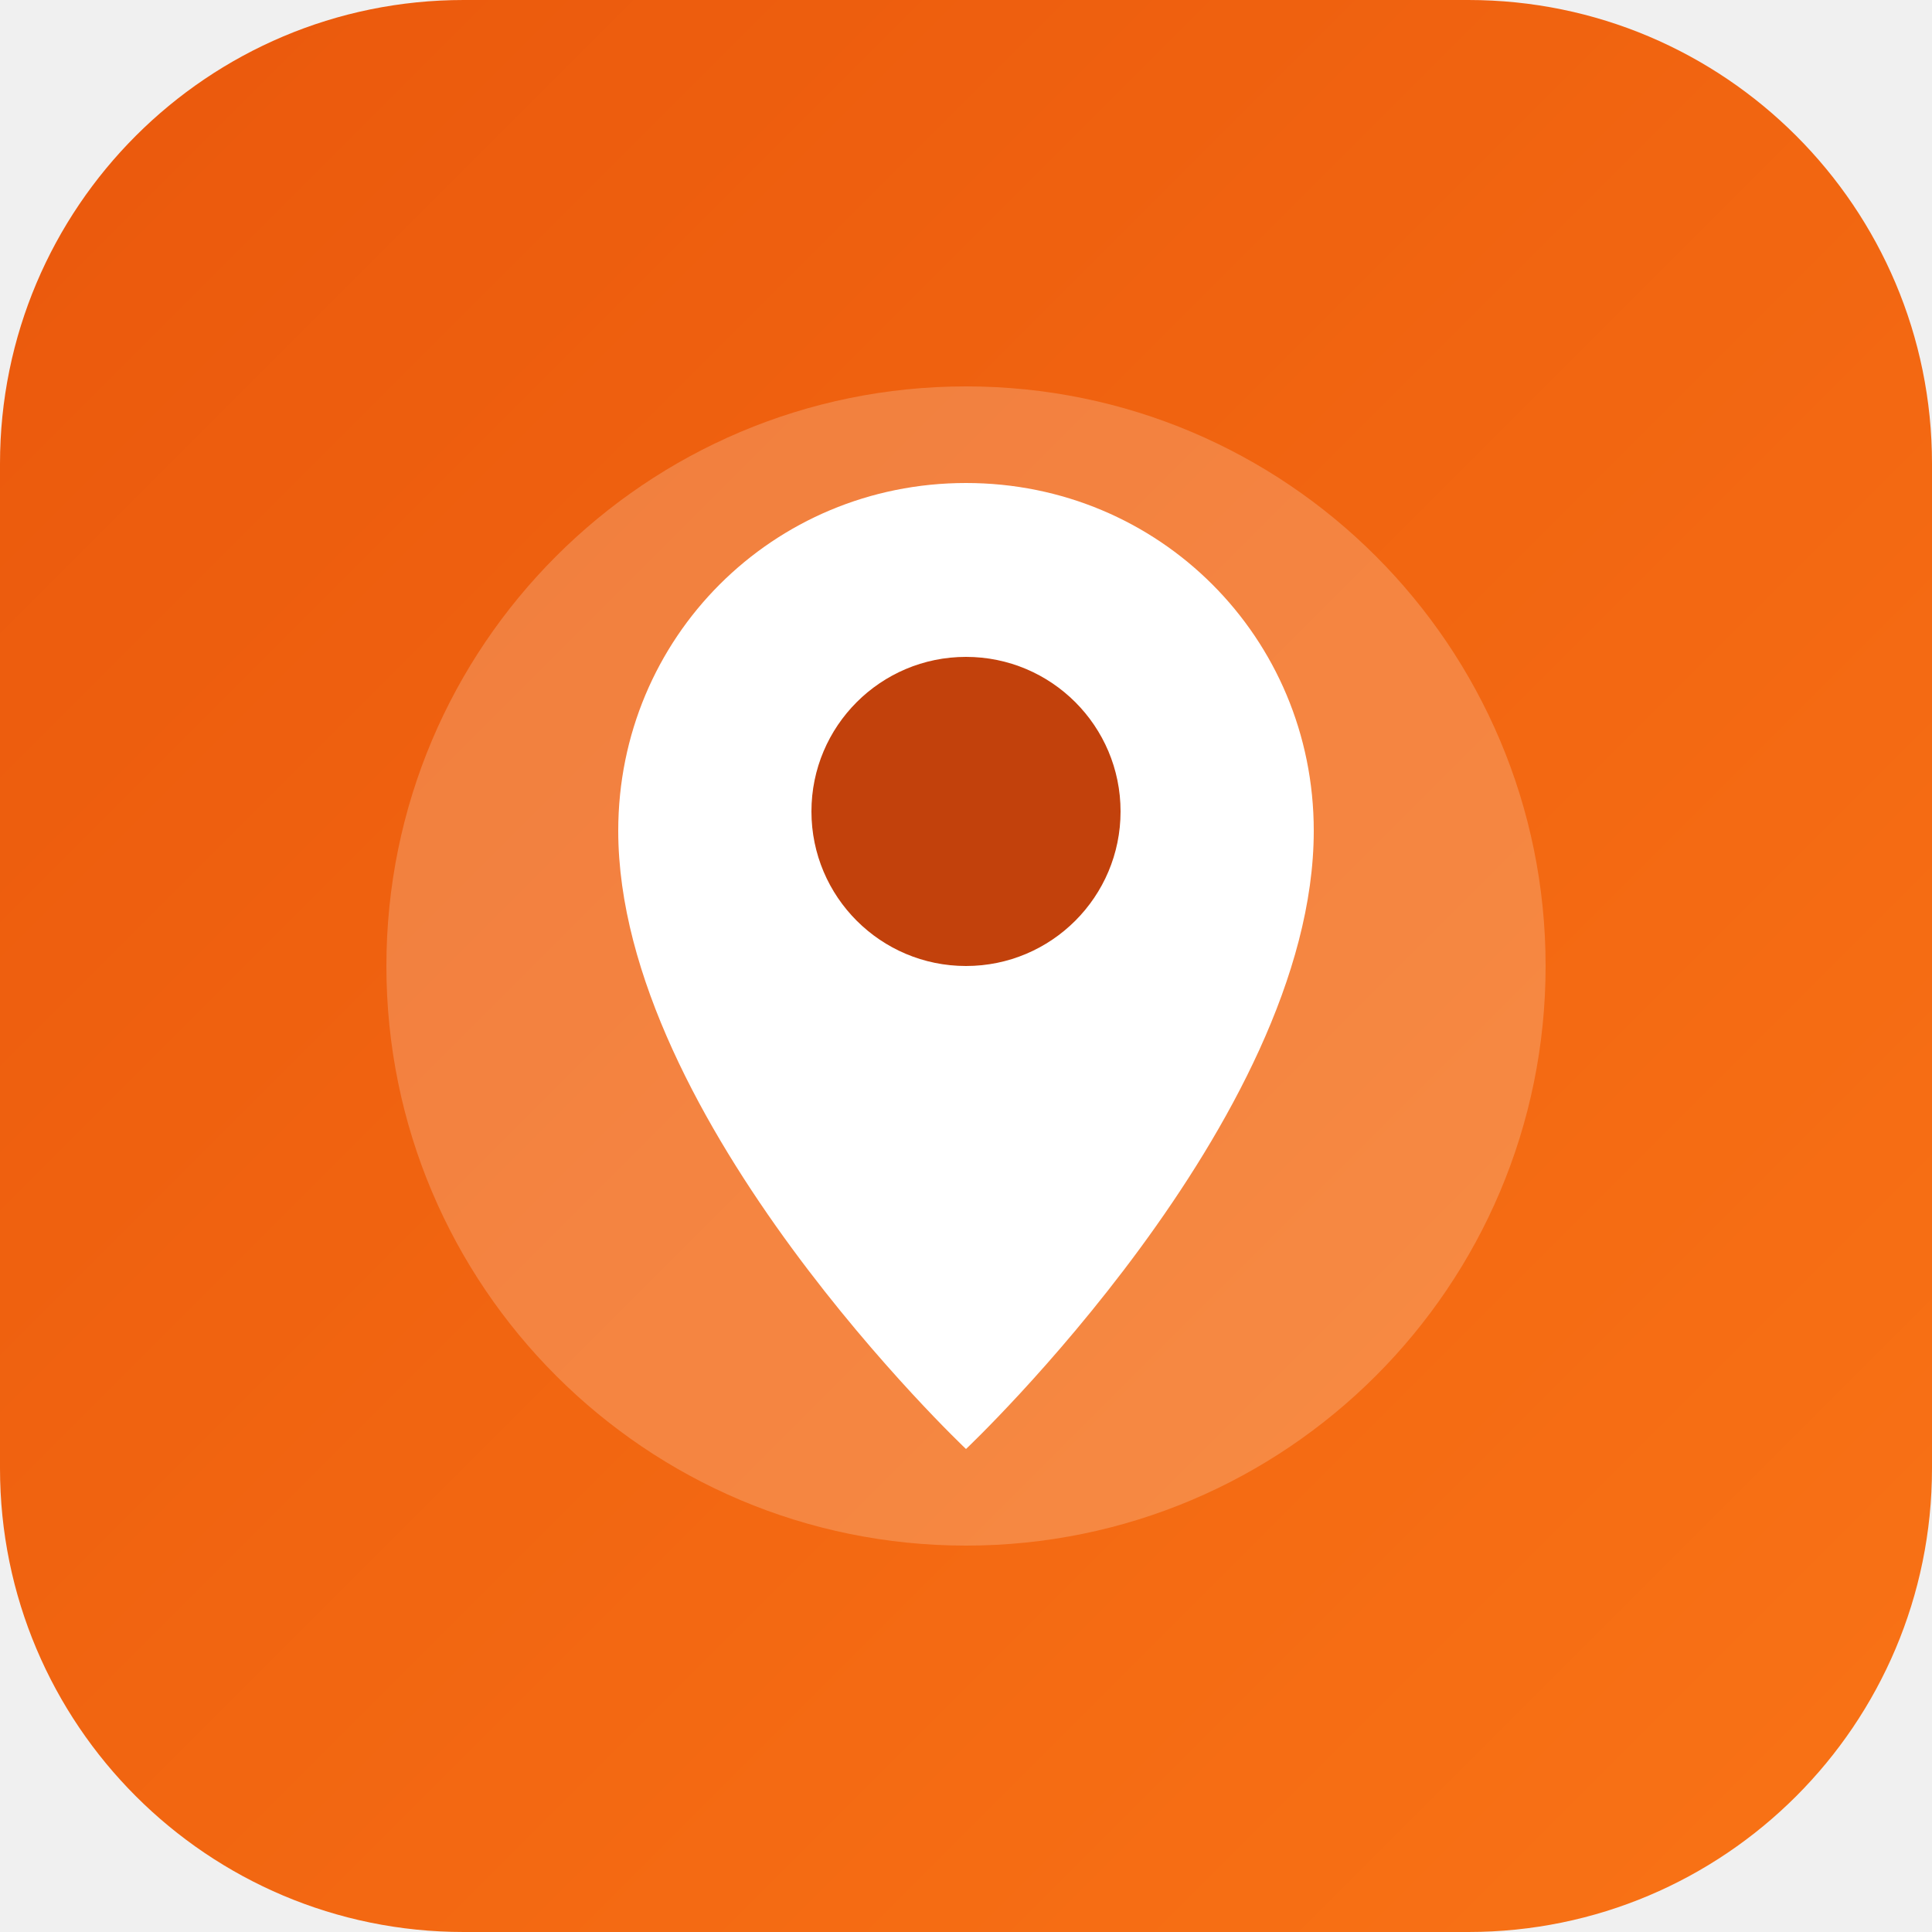
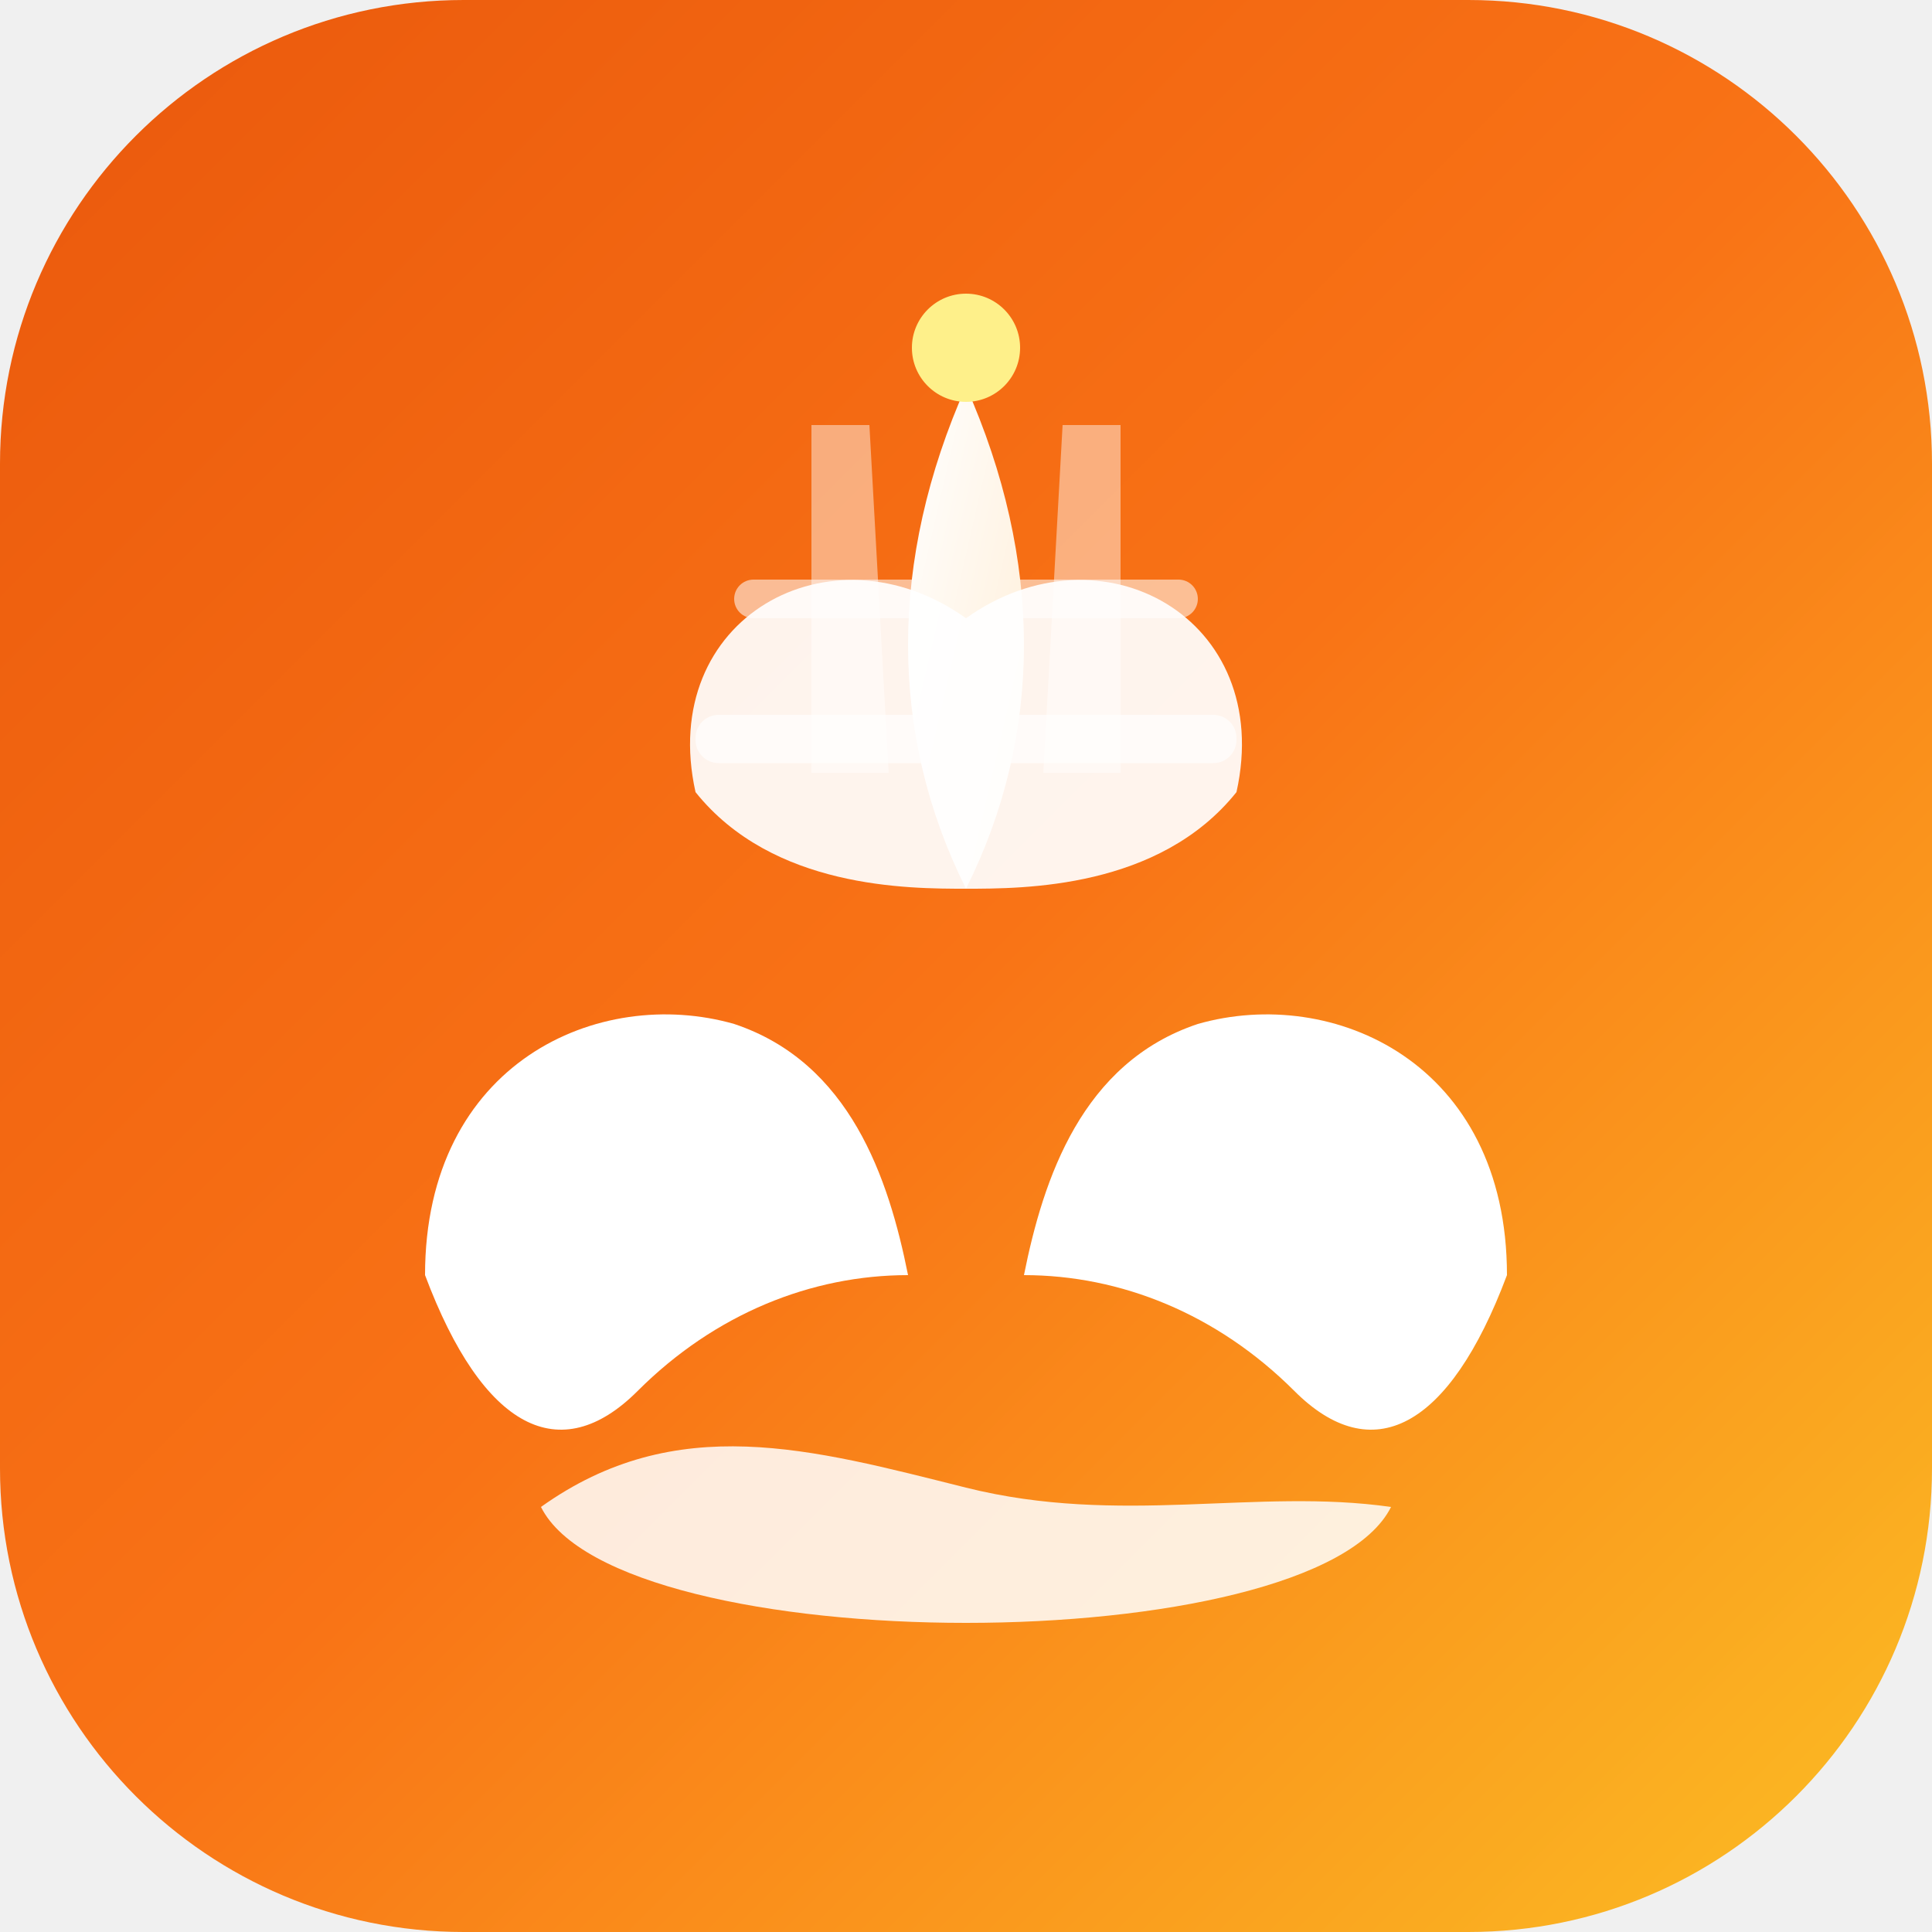
- <svg xmlns="http://www.w3.org/2000/svg" viewBox="0 0 100 100">
+ <svg xmlns="http://www.w3.org/2000/svg" viewBox="0 0 100 100" width="100%" height="100%">
  <defs>
-     <linearGradient id="grad" x1="0%" y1="0%" x2="100%" y2="100%">
+     <linearGradient id="favGrad" x1="0%" y1="0%" x2="100%" y2="100%">
      <stop offset="0%" stop-color="#ea580c" />
-       <stop offset="100%" stop-color="#f97316" />
+       <stop offset="50%" stop-color="#f97316" />
+       <stop offset="100%" stop-color="#fbbf24" />
+     </linearGradient>
+     <linearGradient id="favLotus" x1="0%" y1="0%" x2="100%" y2="100%">
+       <stop offset="0%" stop-color="#ffffff" />
+       <stop offset="100%" stop-color="#ffedd5" />
    </linearGradient>
  </defs>
-   <rect width="100" height="100" rx="24" fill="url(#grad)" />
-   <circle cx="50" cy="50" r="30" fill="white" fill-opacity="0.2" />
-   <path d="M50 25 C40 25 32 33 32 43 C32 58 50 75 50 75 C50 75 68 58 68 43 C68 33 60 25 50 25 Z" fill="white" />
-   <circle cx="50" cy="42" r="8" fill="#c2410c" />
+   <rect width="100" height="100" rx="24" fill="url(#favGrad)" />
+   <path d="M42 22 L45 22 L46 40 L42 40 Z M55 22 L58 22 L58 40 L54 40 Z" fill="white" fill-opacity="0.45" />
+   <rect x="38" y="30" width="24" height="2" rx="1" fill="white" fill-opacity="0.55" />
+   <rect x="36" y="37" width="28" height="2.5" rx="1.2" fill="white" fill-opacity="0.65" />
+   <path d="M50 20 C46 29 46 38 50 46 C54 38 54 29 50 20 Z" fill="url(#favLotus)" />
+   <path d="M50 32 C43 27 34 32 36 41 C40 46 47 46 50 46 Z" fill="white" fill-opacity="0.92" />
+   <path d="M50 32 C57 27 66 32 64 41 C60 46 53 46 50 46 Z" fill="white" fill-opacity="0.92" />
+   <circle cx="50" cy="18" r="2.8" fill="#fef08a" />
+   <path d="M22 66 C22 55 31 51 38 53 C44 55 46 61 47 66 C42 66 37 68 33 72 C29 76 25 74 22 66 Z" fill="white" />
+   <path d="M78 66 C78 55 69 51 62 53 C56 55 54 61 53 66 C58 66 63 68 67 72 C71 76 75 74 78 66 Z" fill="white" />
+   <path d="M28 78 C35 73 42 75 50 77 C58 79 65 77 72 78 C70 82 60 84 50 84 C40 84 30 82 28 78 Z" fill="white" fill-opacity="0.85" />
</svg>
